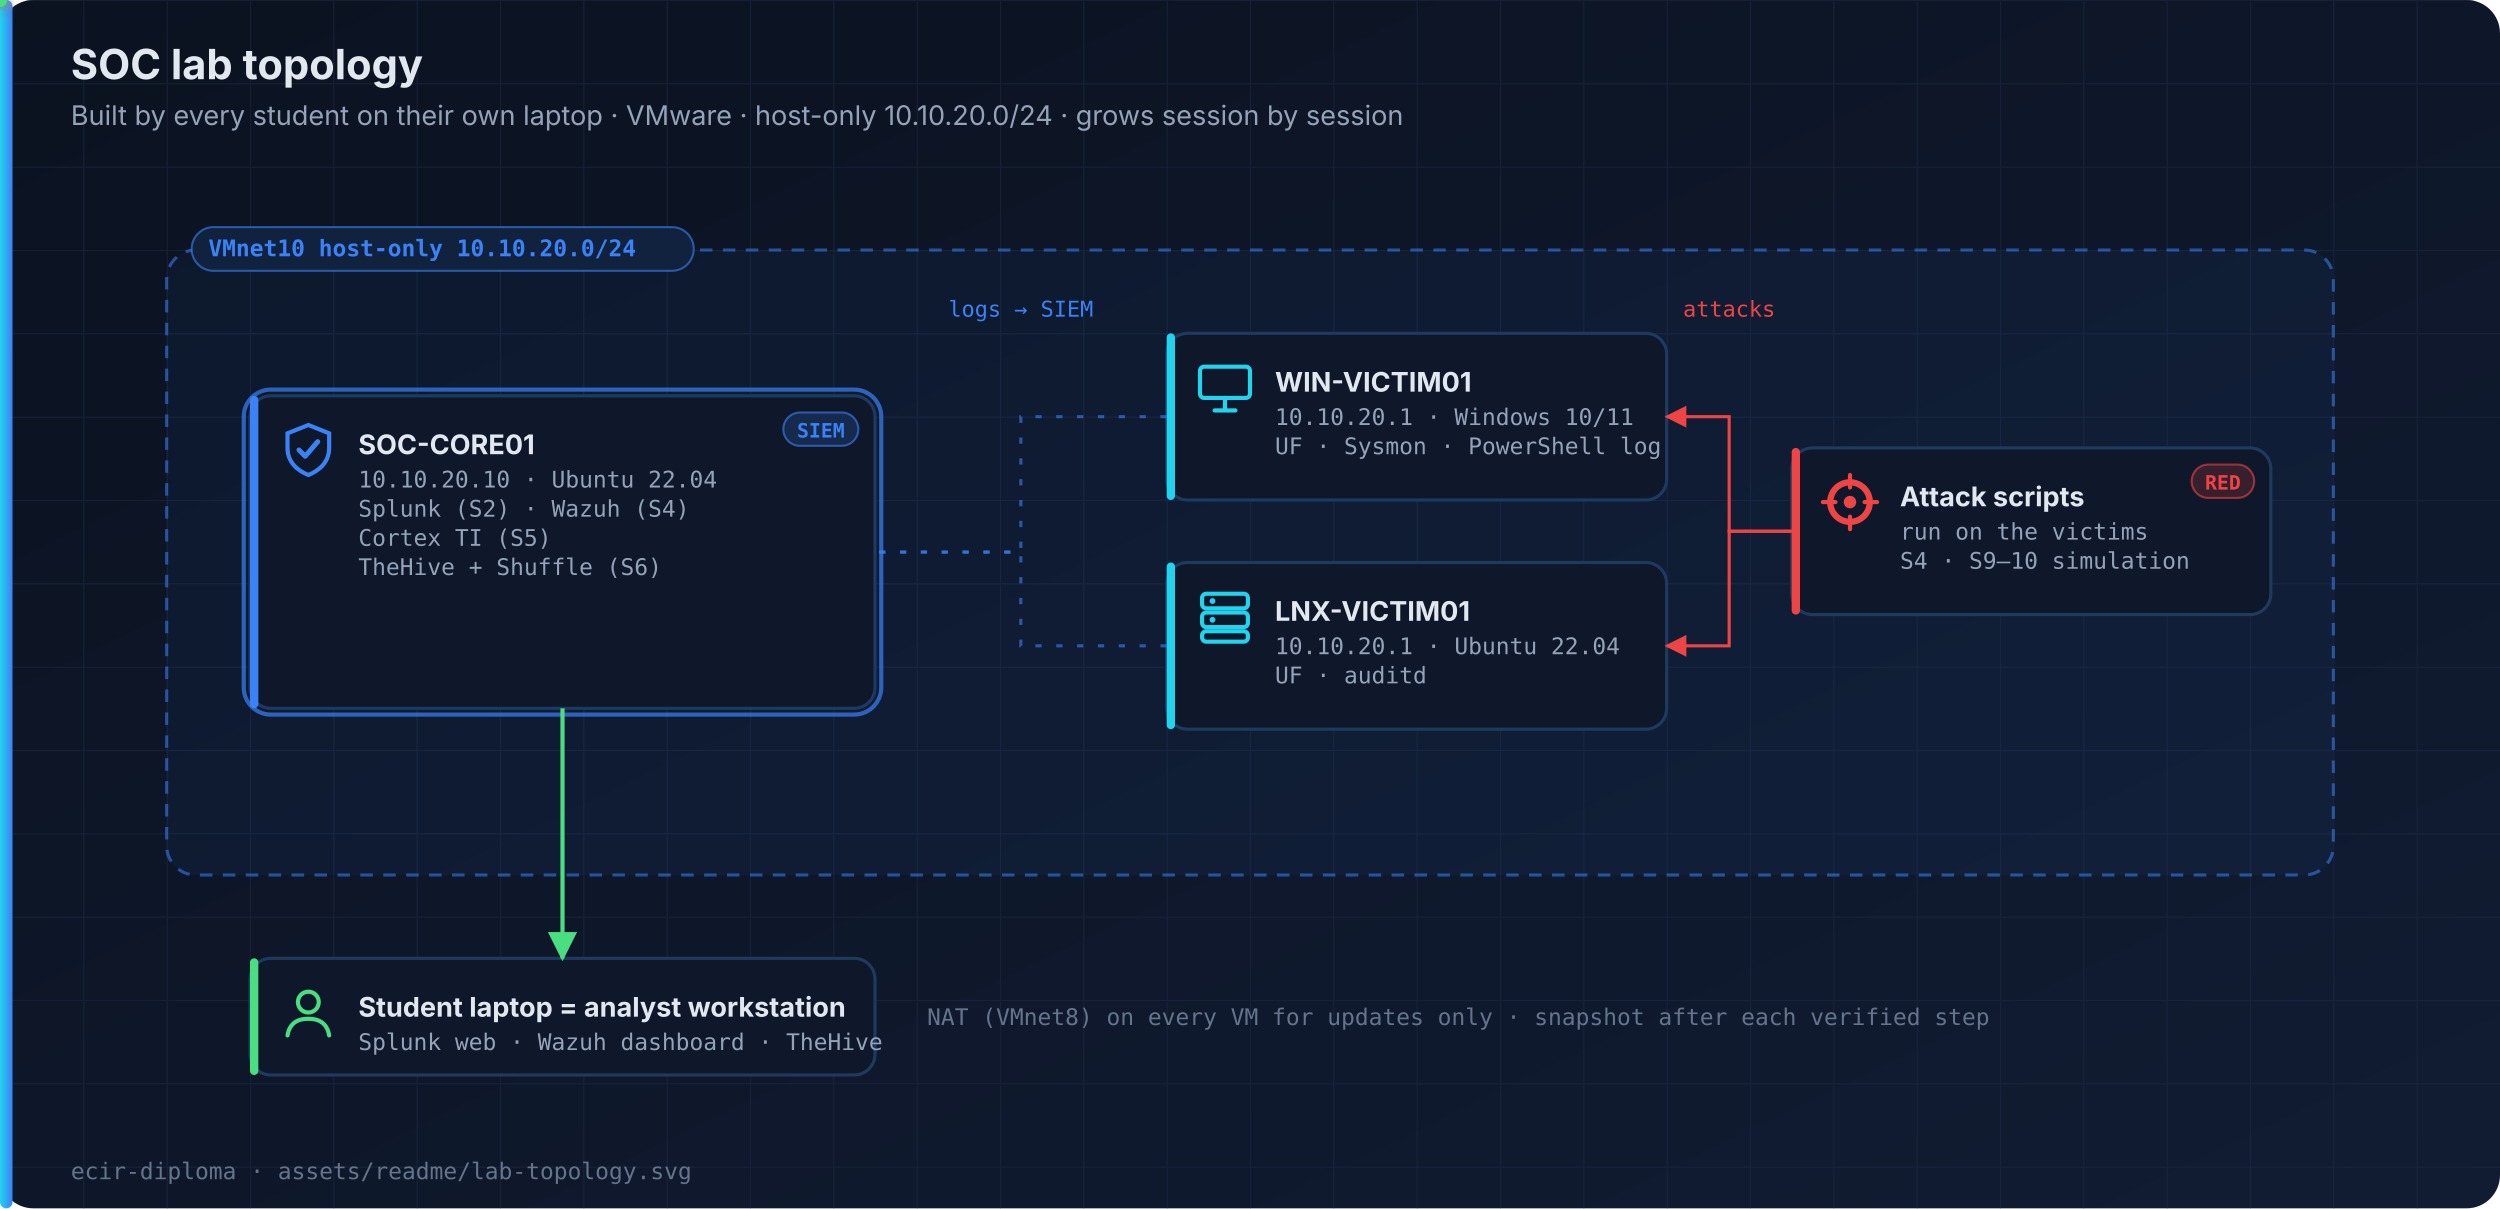
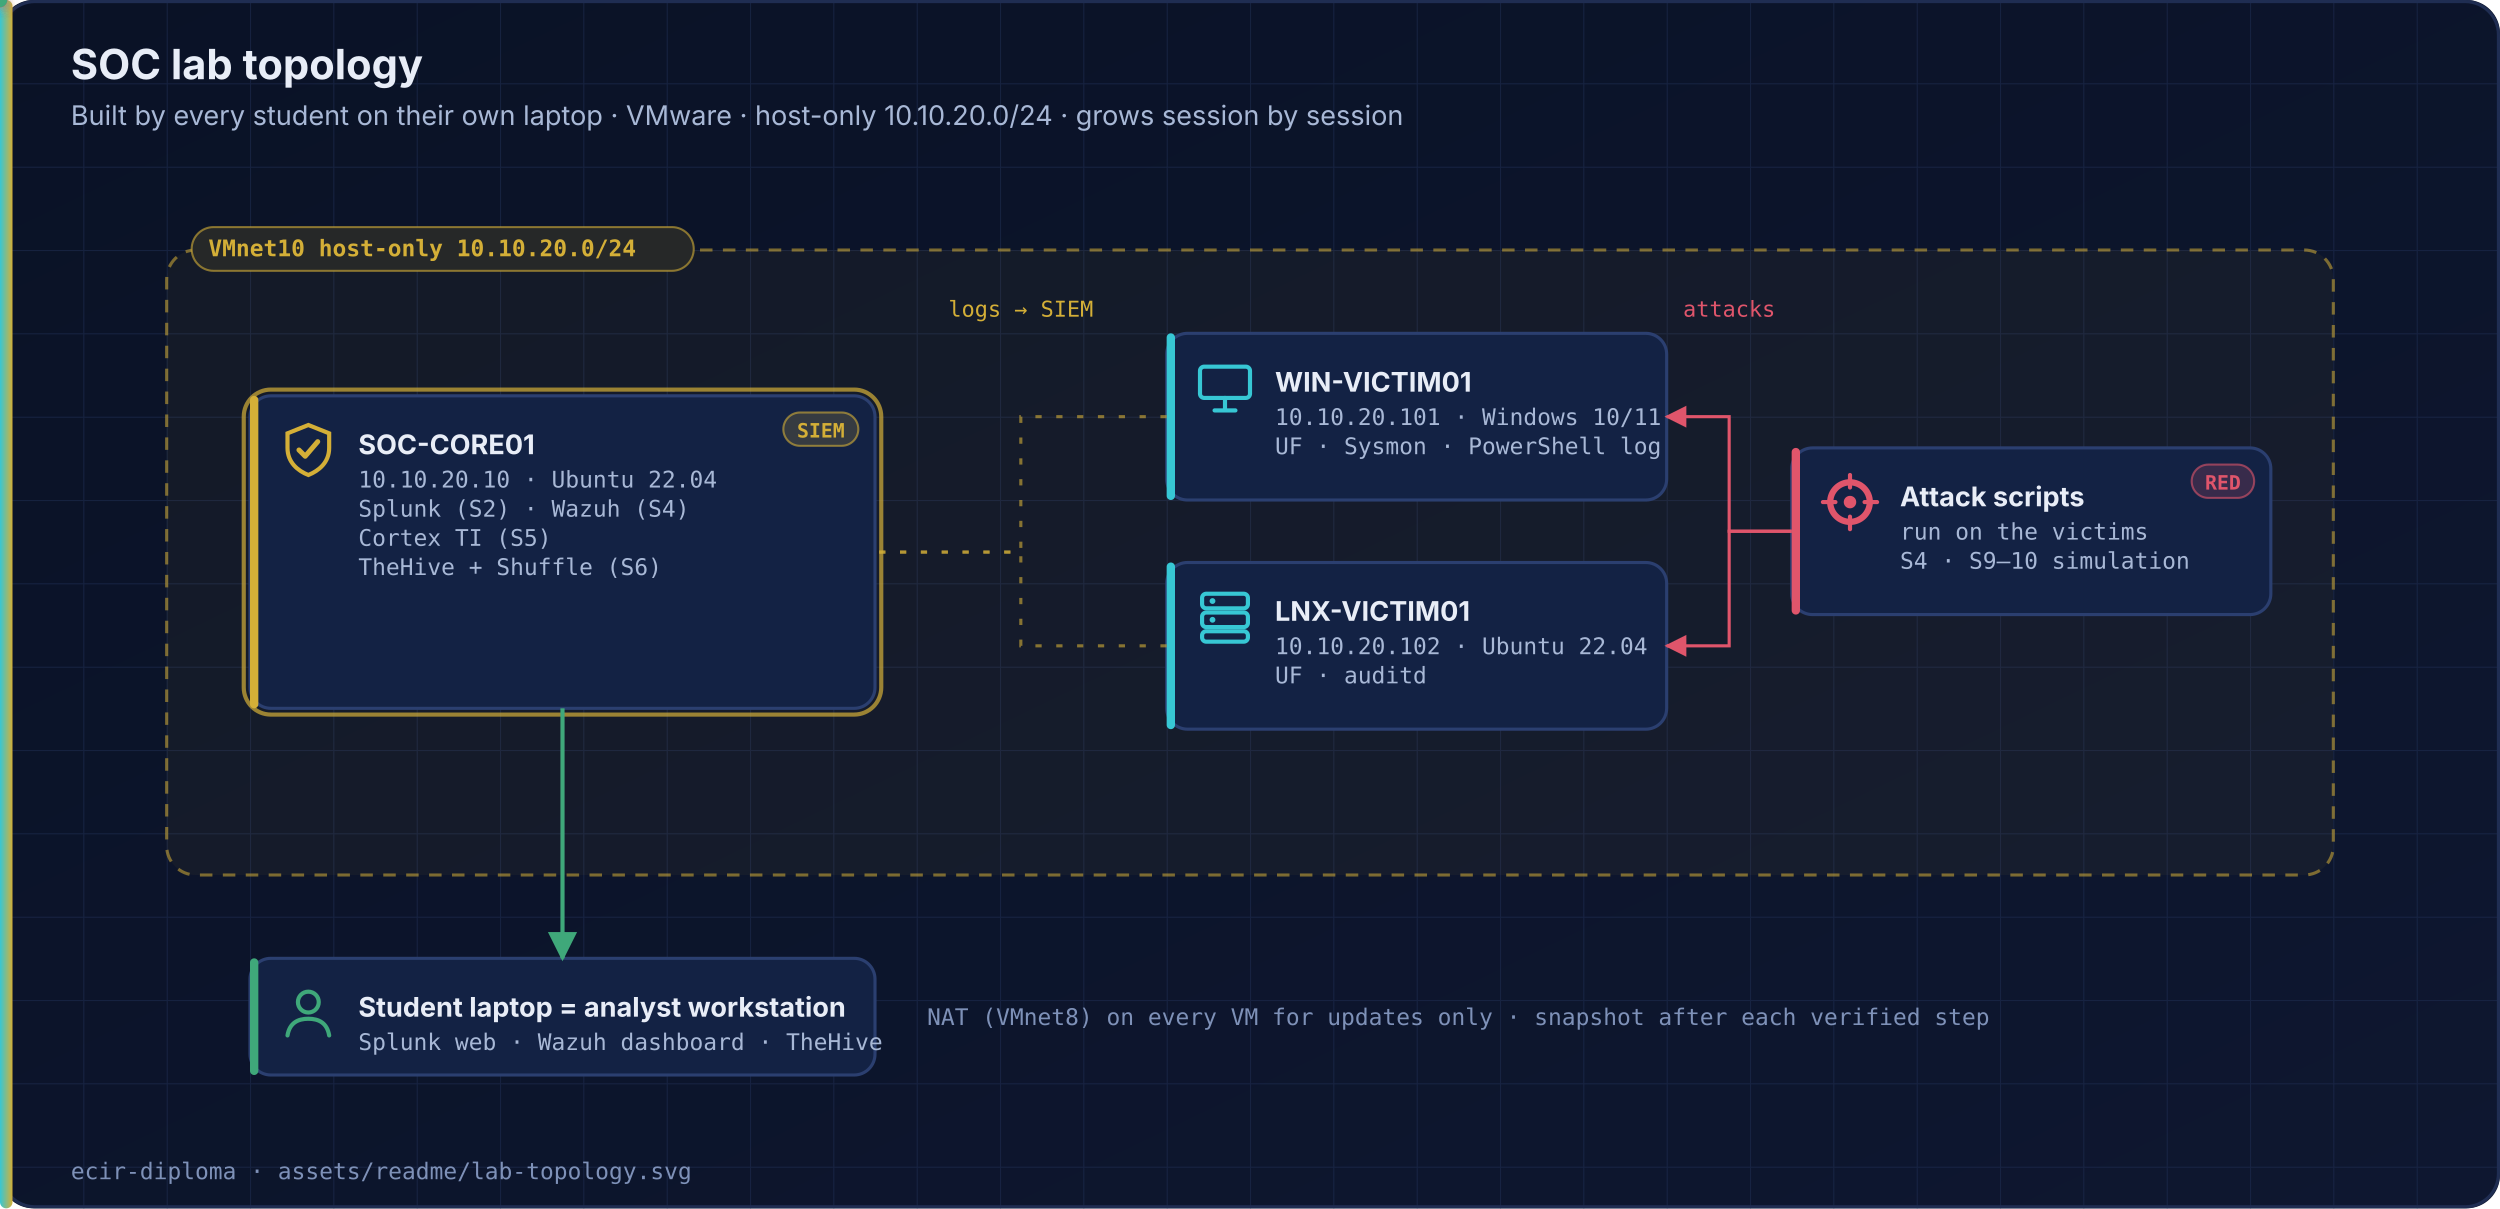
<svg xmlns="http://www.w3.org/2000/svg" width="1200" height="580" viewBox="0 0 1200 580" role="img" aria-label="eCIR SOC lab topology">
  <defs>
    <linearGradient id="bg" x1="0" y1="0" x2="1" y2="1">
-       <stop offset="0" stop-color="#0B1220" />
-       <stop offset="1" stop-color="#111C33" />
+       <stop offset="0" stop-color="#0a1226" />
+       <stop offset="1" stop-color="#0e1730" />
    </linearGradient>
    <linearGradient id="accent" x1="0" y1="0" x2="1" y2="0">
-       <stop offset="0" stop-color="#22D3EE" />
-       <stop offset="1" stop-color="#3B82F6" />
+       <stop offset="0" stop-color="#37c7d4" />
+       <stop offset="1" stop-color="#d4af37" />
    </linearGradient>
    <pattern id="grid" width="40" height="40" patternUnits="userSpaceOnUse">
-       <path d="M40 0H0V40" fill="none" stroke="#1E2A45" stroke-width="1" />
+       <path d="M40 0H0V40" fill="none" stroke="#1f2d52" stroke-width="1" />
    </pattern>
    <filter id="glow" x="-100%" y="-100%" width="300%" height="300%">
      <feGaussianBlur stdDeviation="2.5" result="b" />
      <feMerge>
        <feMergeNode in="b" />
        <feMergeNode in="SourceGraphic" />
      </feMerge>
    </filter>
-     <marker id="arrow-EF4444" viewBox="0 0 10 10" refX="9" refY="5" markerWidth="7" markerHeight="7" orient="auto-start-reverse">
-       <path d="M0 0L10 5L0 10z" fill="#EF4444" />
+     <marker id="arrow-e0556b" viewBox="0 0 10 10" refX="9" refY="5" markerWidth="7" markerHeight="7" orient="auto-start-reverse">
+       <path d="M0 0L10 5L0 10z" fill="#e0556b" />
    </marker>
-     <marker id="arrow-4ADE80" viewBox="0 0 10 10" refX="9" refY="5" markerWidth="7" markerHeight="7" orient="auto-start-reverse">
-       <path d="M0 0L10 5L0 10z" fill="#4ADE80" />
+     <marker id="arrow-3fa87a" viewBox="0 0 10 10" refX="9" refY="5" markerWidth="7" markerHeight="7" orient="auto-start-reverse">
+       <path d="M0 0L10 5L0 10z" fill="#3fa87a" />
    </marker>
  </defs>
  <rect width="1200" height="580" rx="16" fill="url(#bg)" />
+   <rect x="0.75" y="0.75" width="1198.5" height="578.5" rx="16" fill="none" stroke="#1f2d52" stroke-width="1.5" />
  <rect width="1200" height="580" rx="16" fill="url(#grid)" opacity="0.55" />
  <rect x="0" y="0" width="6" height="580" rx="3" fill="url(#accent)" />
-   <text x="34" y="38" font-family="Inter, Segoe UI, Arial, sans-serif" font-size="20" font-weight="700" fill="#E2E8F0">SOC lab topology</text>
-   <text x="34" y="60" font-family="Inter, Segoe UI, Arial, sans-serif" font-size="13" fill="#94A3B8">Built by every student on their own laptop · VMware · host-only 10.10.20.0/24 · grows session by session</text>
-   <rect x="80" y="120" width="1040" height="300" rx="14" fill="#3B82F6" fill-opacity="0.05" stroke="#3B82F6" stroke-opacity="0.55" stroke-width="1.5" stroke-dasharray="6 5" />
-   <rect x="92" y="109" width="241" height="21" rx="10.5" fill="#0B1220" />
-   <rect x="92" y="109" width="241" height="21" rx="10.5" fill="#3B82F6" fill-opacity="0.14" stroke="#3B82F6" stroke-opacity="0.6" />
-   <text x="100" y="123" font-family="ui-monospace, SFMono-Regular, Menlo, Consolas, monospace" font-size="11" font-weight="600" fill="#3B82F6">VMnet10  host-only  10.10.20.0/24</text>
+   <text x="34" y="38" font-family="Inter, Segoe UI, Arial, sans-serif" font-size="20" font-weight="700" fill="#e8edf7">SOC lab topology</text>
+   <text x="34" y="60" font-family="Inter, Segoe UI, Arial, sans-serif" font-size="13" fill="#a8b8d6">Built by every student on their own laptop · VMware · host-only 10.10.20.0/24 · grows session by session</text>
+   <rect x="80" y="120" width="1040" height="300" rx="14" fill="#d4af37" fill-opacity="0.05" stroke="#d4af37" stroke-opacity="0.55" stroke-width="1.5" stroke-dasharray="6 5" />
+   <rect x="92" y="109" width="241" height="21" rx="10.5" fill="#0a1226" />
+   <rect x="92" y="109" width="241" height="21" rx="10.5" fill="#d4af37" fill-opacity="0.14" stroke="#d4af37" stroke-opacity="0.6" />
+   <text x="100" y="123" font-family="ui-monospace, SFMono-Regular, Menlo, Consolas, monospace" font-size="11" font-weight="600" fill="#d4af37">VMnet10  host-only  10.10.20.0/24</text>
  <g transform="translate(120,190)">
-     <rect x="-3" y="-3" width="306" height="156" rx="13" fill="none" stroke="#3B82F6" stroke-width="2" opacity="0.7">
+     <rect x="-3" y="-3" width="306" height="156" rx="13" fill="none" stroke="#d4af37" stroke-width="2" opacity="0.7">
      <animate attributeName="opacity" values="0.8;0.15;0.8" dur="1.8s" repeatCount="indefinite" />
    </rect>
-     <rect width="300" height="150" rx="10" fill="#0F172A" stroke="#1E3A5F" stroke-width="1.5" />
-     <rect width="4" height="150" rx="2" fill="#3B82F6" />
+     <rect width="300" height="150" rx="10" fill="#132244" stroke="#2b3f70" stroke-width="1.5" />
+     <rect width="4" height="150" rx="2" fill="#d4af37" />
    <g transform="translate(14,12)">
-       <path d="M14 2l10 4v7c0 7-5 11-10 13C9 24 4 20 4 13V6z" fill="none" stroke="#3B82F6" stroke-width="2" />
-       <path d="M9.5 14l3 3 6-7" fill="none" stroke="#3B82F6" stroke-width="2.4" stroke-linecap="round" stroke-linejoin="round" />
+       <path d="M14 2l10 4v7c0 7-5 11-10 13C9 24 4 20 4 13V6z" fill="none" stroke="#d4af37" stroke-width="2" />
+       <path d="M9.5 14l3 3 6-7" fill="none" stroke="#d4af37" stroke-width="2.4" stroke-linecap="round" stroke-linejoin="round" />
    </g>
-     <text x="52" y="28" font-family="Inter, Segoe UI, Arial, sans-serif" font-size="13" font-weight="700" fill="#E2E8F0">SOC-CORE01</text>
-     <text x="52" y="44" font-family="ui-monospace, SFMono-Regular, Menlo, Consolas, monospace" font-size="11" fill="#94A3B8">10.10.20.10 · Ubuntu 22.04</text>
-     <text x="52" y="58" font-family="ui-monospace, SFMono-Regular, Menlo, Consolas, monospace" font-size="11" fill="#94A3B8">Splunk (S2) · Wazuh (S4)</text>
-     <text x="52" y="72" font-family="ui-monospace, SFMono-Regular, Menlo, Consolas, monospace" font-size="11" fill="#94A3B8">Cortex TI (S5)</text>
-     <text x="52" y="86" font-family="ui-monospace, SFMono-Regular, Menlo, Consolas, monospace" font-size="11" fill="#94A3B8">TheHive + Shuffle (S6)</text>
-     <rect x="256" y="8" width="36" height="16" rx="8" fill="#3B82F6" fill-opacity="0.18" stroke="#3B82F6" stroke-opacity="0.6" />
-     <text x="274.0" y="20" font-family="ui-monospace, SFMono-Regular, Menlo, Consolas, monospace" font-size="9.5" font-weight="700" fill="#3B82F6" text-anchor="middle">SIEM</text>
+     <text x="52" y="28" font-family="Inter, Segoe UI, Arial, sans-serif" font-size="13" font-weight="700" fill="#e8edf7">SOC-CORE01</text>
+     <text x="52" y="44" font-family="ui-monospace, SFMono-Regular, Menlo, Consolas, monospace" font-size="11" fill="#a8b8d6">10.10.20.10 · Ubuntu 22.04</text>
+     <text x="52" y="58" font-family="ui-monospace, SFMono-Regular, Menlo, Consolas, monospace" font-size="11" fill="#a8b8d6">Splunk (S2) · Wazuh (S4)</text>
+     <text x="52" y="72" font-family="ui-monospace, SFMono-Regular, Menlo, Consolas, monospace" font-size="11" fill="#a8b8d6">Cortex TI (S5)</text>
+     <text x="52" y="86" font-family="ui-monospace, SFMono-Regular, Menlo, Consolas, monospace" font-size="11" fill="#a8b8d6">TheHive + Shuffle (S6)</text>
+     <rect x="256" y="8" width="36" height="16" rx="8" fill="#d4af37" fill-opacity="0.18" stroke="#d4af37" stroke-opacity="0.6" />
+     <text x="274.0" y="20" font-family="ui-monospace, SFMono-Regular, Menlo, Consolas, monospace" font-size="9.5" font-weight="700" fill="#d4af37" text-anchor="middle">SIEM</text>
  </g>
  <g transform="translate(560,160)">
-     <rect width="240" height="80" rx="10" fill="#0F172A" stroke="#1E3A5F" stroke-width="1.5" />
-     <rect width="4" height="80" rx="2" fill="#22D3EE" />
+     <rect width="240" height="80" rx="10" fill="#132244" stroke="#2b3f70" stroke-width="1.5" />
+     <rect width="4" height="80" rx="2" fill="#37c7d4" />
    <g transform="translate(14,12)">
-       <rect x="2" y="4" width="24" height="15" rx="2" fill="none" stroke="#22D3EE" stroke-width="2" />
-       <path d="M9 25h10M14 19v6" stroke="#22D3EE" stroke-width="2" stroke-linecap="round" />
+       <rect x="2" y="4" width="24" height="15" rx="2" fill="none" stroke="#37c7d4" stroke-width="2" />
+       <path d="M9 25h10M14 19v6" stroke="#37c7d4" stroke-width="2" stroke-linecap="round" />
    </g>
-     <text x="52" y="28" font-family="Inter, Segoe UI, Arial, sans-serif" font-size="13" font-weight="700" fill="#E2E8F0">WIN-VICTIM01</text>
-     <text x="52" y="44" font-family="ui-monospace, SFMono-Regular, Menlo, Consolas, monospace" font-size="11" fill="#94A3B8">10.10.20.1 · Windows 10/11</text>
-     <text x="52" y="58" font-family="ui-monospace, SFMono-Regular, Menlo, Consolas, monospace" font-size="11" fill="#94A3B8">UF · Sysmon · PowerShell log</text>
+     <text x="52" y="28" font-family="Inter, Segoe UI, Arial, sans-serif" font-size="13" font-weight="700" fill="#e8edf7">WIN-VICTIM01</text>
+     <text x="52" y="44" font-family="ui-monospace, SFMono-Regular, Menlo, Consolas, monospace" font-size="11" fill="#a8b8d6">10.10.20.101 · Windows 10/11</text>
+     <text x="52" y="58" font-family="ui-monospace, SFMono-Regular, Menlo, Consolas, monospace" font-size="11" fill="#a8b8d6">UF · Sysmon · PowerShell log</text>
  </g>
  <g transform="translate(560,270)">
-     <rect width="240" height="80" rx="10" fill="#0F172A" stroke="#1E3A5F" stroke-width="1.5" />
-     <rect width="4" height="80" rx="2" fill="#22D3EE" />
+     <rect width="240" height="80" rx="10" fill="#132244" stroke="#2b3f70" stroke-width="1.5" />
+     <rect width="4" height="80" rx="2" fill="#37c7d4" />
    <g transform="translate(14,12)">
-       <rect x="3" y="3" width="22" height="7" rx="2" fill="none" stroke="#22D3EE" stroke-width="2" />
-       <rect x="3" y="12" width="22" height="7" rx="2" fill="none" stroke="#22D3EE" stroke-width="2" />
-       <rect x="3" y="21" width="22" height="5" rx="2" fill="none" stroke="#22D3EE" stroke-width="2" />
-       <circle cx="8" cy="6.5" r="1.4" fill="#22D3EE" />
-       <circle cx="8" cy="15.5" r="1.4" fill="#22D3EE" />
+       <rect x="3" y="3" width="22" height="7" rx="2" fill="none" stroke="#37c7d4" stroke-width="2" />
+       <rect x="3" y="12" width="22" height="7" rx="2" fill="none" stroke="#37c7d4" stroke-width="2" />
+       <rect x="3" y="21" width="22" height="5" rx="2" fill="none" stroke="#37c7d4" stroke-width="2" />
+       <circle cx="8" cy="6.5" r="1.4" fill="#37c7d4" />
+       <circle cx="8" cy="15.5" r="1.4" fill="#37c7d4" />
    </g>
-     <text x="52" y="28" font-family="Inter, Segoe UI, Arial, sans-serif" font-size="13" font-weight="700" fill="#E2E8F0">LNX-VICTIM01</text>
-     <text x="52" y="44" font-family="ui-monospace, SFMono-Regular, Menlo, Consolas, monospace" font-size="11" fill="#94A3B8">10.10.20.1 · Ubuntu 22.04</text>
-     <text x="52" y="58" font-family="ui-monospace, SFMono-Regular, Menlo, Consolas, monospace" font-size="11" fill="#94A3B8">UF · auditd</text>
+     <text x="52" y="28" font-family="Inter, Segoe UI, Arial, sans-serif" font-size="13" font-weight="700" fill="#e8edf7">LNX-VICTIM01</text>
+     <text x="52" y="44" font-family="ui-monospace, SFMono-Regular, Menlo, Consolas, monospace" font-size="11" fill="#a8b8d6">10.10.20.102 · Ubuntu 22.04</text>
+     <text x="52" y="58" font-family="ui-monospace, SFMono-Regular, Menlo, Consolas, monospace" font-size="11" fill="#a8b8d6">UF · auditd</text>
  </g>
  <g transform="translate(860,215)">
-     <rect width="230" height="80" rx="10" fill="#0F172A" stroke="#1E3A5F" stroke-width="1.5" />
-     <rect width="4" height="80" rx="2" fill="#EF4444" />
+     <rect width="230" height="80" rx="10" fill="#132244" stroke="#2b3f70" stroke-width="1.5" />
+     <rect width="4" height="80" rx="2" fill="#e0556b" />
    <g transform="translate(14,12)">
-       <circle cx="14" cy="14" r="9" fill="none" stroke="#EF4444" stroke-width="2" />
-       <circle cx="14" cy="14" r="3" fill="#EF4444" />
-       <path d="M14 1v6M14 21v6M1 14h6M21 14h6" stroke="#EF4444" stroke-width="2" stroke-linecap="round" />
+       <circle cx="14" cy="14" r="9" fill="none" stroke="#e0556b" stroke-width="2" />
+       <circle cx="14" cy="14" r="3" fill="#e0556b" />
+       <path d="M14 1v6M14 21v6M1 14h6M21 14h6" stroke="#e0556b" stroke-width="2" stroke-linecap="round" />
    </g>
-     <text x="52" y="28" font-family="Inter, Segoe UI, Arial, sans-serif" font-size="13" font-weight="700" fill="#E2E8F0">Attack scripts</text>
-     <text x="52" y="44" font-family="ui-monospace, SFMono-Regular, Menlo, Consolas, monospace" font-size="11" fill="#94A3B8">run on the victims</text>
-     <text x="52" y="58" font-family="ui-monospace, SFMono-Regular, Menlo, Consolas, monospace" font-size="11" fill="#94A3B8">S4 · S9–10 simulation</text>
-     <rect x="192" y="8" width="30" height="16" rx="8" fill="#EF4444" fill-opacity="0.18" stroke="#EF4444" stroke-opacity="0.6" />
-     <text x="207.0" y="20" font-family="ui-monospace, SFMono-Regular, Menlo, Consolas, monospace" font-size="9.5" font-weight="700" fill="#EF4444" text-anchor="middle">RED</text>
+     <text x="52" y="28" font-family="Inter, Segoe UI, Arial, sans-serif" font-size="13" font-weight="700" fill="#e8edf7">Attack scripts</text>
+     <text x="52" y="44" font-family="ui-monospace, SFMono-Regular, Menlo, Consolas, monospace" font-size="11" fill="#a8b8d6">run on the victims</text>
+     <text x="52" y="58" font-family="ui-monospace, SFMono-Regular, Menlo, Consolas, monospace" font-size="11" fill="#a8b8d6">S4 · S9–10 simulation</text>
+     <rect x="192" y="8" width="30" height="16" rx="8" fill="#e0556b" fill-opacity="0.18" stroke="#e0556b" stroke-opacity="0.6" />
+     <text x="207.0" y="20" font-family="ui-monospace, SFMono-Regular, Menlo, Consolas, monospace" font-size="9.5" font-weight="700" fill="#e0556b" text-anchor="middle">RED</text>
  </g>
-   <circle cx="888" cy="241" r="10" fill="none" stroke="#EF4444" stroke-width="2">
+   <circle cx="888" cy="241" r="10" fill="none" stroke="#e0556b" stroke-width="2">
    <animate attributeName="r" from="10" to="34" dur="2.2s" begin="0s" repeatCount="indefinite" />
    <animate attributeName="opacity" from="0.9" to="0" dur="2.2s" begin="0s" repeatCount="indefinite" />
  </circle>
-   <path d="M560,200.0 L490,200.0 L490,265.0 L420,265.0" fill="none" stroke="#3B82F6" stroke-width="1.5" stroke-dasharray="3 7" opacity="0.6">
+   <path d="M560,200.0 L490,200.0 L490,265.0 L420,265.0" fill="none" stroke="#d4af37" stroke-width="1.5" stroke-dasharray="3 7" opacity="0.6">
    <animate attributeName="stroke-dashoffset" from="24" to="0" dur="1.2s" repeatCount="indefinite" />
  </path>
-   <circle r="3" fill="#3B82F6" filter="url(#glow)">
+   <circle r="3" fill="#d4af37" filter="url(#glow)">
    <animateMotion dur="2.2s" begin="0.0s" repeatCount="indefinite" path="M560,200.0 L490,200.0 L490,265.0 L420,265.0" />
  </circle>
-   <path d="M860,255.0 L830,255.0 L830,200.0 L800,200.0" fill="none" stroke="#EF4444" stroke-width="1.5" opacity="1" marker-end="url(#arrow-EF4444)" />
-   <circle r="3.5" fill="#EF4444" filter="url(#glow)">
+   <path d="M860,255.0 L830,255.0 L830,200.0 L800,200.0" fill="none" stroke="#e0556b" stroke-width="1.5" opacity="1" marker-end="url(#arrow-e0556b)" />
+   <circle r="3.5" fill="#e0556b" filter="url(#glow)">
    <animateMotion dur="2.0s" begin="0.4s" repeatCount="indefinite" path="M860,255.0 L830,255.0 L830,200.0 L800,200.0" />
  </circle>
-   <path d="M560,310.0 L490,310.0 L490,265.0 L420,265.0" fill="none" stroke="#3B82F6" stroke-width="1.5" stroke-dasharray="3 7" opacity="0.6">
+   <path d="M560,310.0 L490,310.0 L490,265.0 L420,265.0" fill="none" stroke="#d4af37" stroke-width="1.5" stroke-dasharray="3 7" opacity="0.6">
    <animate attributeName="stroke-dashoffset" from="24" to="0" dur="1.2s" repeatCount="indefinite" />
  </path>
-   <circle r="3" fill="#3B82F6" filter="url(#glow)">
+   <circle r="3" fill="#d4af37" filter="url(#glow)">
    <animateMotion dur="2.2s" begin="0.8s" repeatCount="indefinite" path="M560,310.0 L490,310.0 L490,265.0 L420,265.0" />
  </circle>
-   <path d="M860,255.0 L830,255.0 L830,310.0 L800,310.0" fill="none" stroke="#EF4444" stroke-width="1.5" opacity="1" marker-end="url(#arrow-EF4444)" />
-   <circle r="3.5" fill="#EF4444" filter="url(#glow)">
+   <path d="M860,255.0 L830,255.0 L830,310.0 L800,310.0" fill="none" stroke="#e0556b" stroke-width="1.5" opacity="1" marker-end="url(#arrow-e0556b)" />
+   <circle r="3.5" fill="#e0556b" filter="url(#glow)">
    <animateMotion dur="2.0s" begin="1.3s" repeatCount="indefinite" path="M860,255.0 L830,255.0 L830,310.0 L800,310.0" />
  </circle>
-   <text x="490" y="152" font-family="ui-monospace, SFMono-Regular, Menlo, Consolas, monospace" font-size="10.5" fill="#3B82F6" text-anchor="middle">logs → SIEM</text>
-   <text x="830" y="152" font-family="ui-monospace, SFMono-Regular, Menlo, Consolas, monospace" font-size="10.5" fill="#EF4444" text-anchor="middle">attacks</text>
+   <text x="490" y="152" font-family="ui-monospace, SFMono-Regular, Menlo, Consolas, monospace" font-size="10.5" fill="#d4af37" text-anchor="middle">logs → SIEM</text>
+   <text x="830" y="152" font-family="ui-monospace, SFMono-Regular, Menlo, Consolas, monospace" font-size="10.5" fill="#e0556b" text-anchor="middle">attacks</text>
  <g transform="translate(120,460)">
-     <rect width="300" height="56" rx="10" fill="#0F172A" stroke="#1E3A5F" stroke-width="1.5" />
-     <rect width="4" height="56" rx="2" fill="#4ADE80" />
+     <rect width="300" height="56" rx="10" fill="#132244" stroke="#2b3f70" stroke-width="1.5" />
+     <rect width="4" height="56" rx="2" fill="#3fa87a" />
    <g transform="translate(14,12)">
-       <circle cx="14" cy="9" r="5" fill="none" stroke="#4ADE80" stroke-width="2" />
-       <path d="M4 25c1-6 5-8 10-8s9 2 10 8" fill="none" stroke="#4ADE80" stroke-width="2" stroke-linecap="round" />
+       <circle cx="14" cy="9" r="5" fill="none" stroke="#3fa87a" stroke-width="2" />
+       <path d="M4 25c1-6 5-8 10-8s9 2 10 8" fill="none" stroke="#3fa87a" stroke-width="2" stroke-linecap="round" />
    </g>
-     <text x="52" y="28" font-family="Inter, Segoe UI, Arial, sans-serif" font-size="13" font-weight="700" fill="#E2E8F0">Student laptop = analyst workstation</text>
-     <text x="52" y="44" font-family="ui-monospace, SFMono-Regular, Menlo, Consolas, monospace" font-size="11" fill="#94A3B8">Splunk web · Wazuh dashboard · TheHive</text>
+     <text x="52" y="28" font-family="Inter, Segoe UI, Arial, sans-serif" font-size="13" font-weight="700" fill="#e8edf7">Student laptop = analyst workstation</text>
+     <text x="52" y="44" font-family="ui-monospace, SFMono-Regular, Menlo, Consolas, monospace" font-size="11" fill="#a8b8d6">Splunk web · Wazuh dashboard · TheHive</text>
  </g>
-   <path d="M270.0,340 L270.0,460" fill="none" stroke="#4ADE80" stroke-width="2" opacity="1" marker-end="url(#arrow-4ADE80)" />
-   <circle r="3.5" fill="#4ADE80" filter="url(#glow)">
+   <path d="M270.0,340 L270.0,460" fill="none" stroke="#3fa87a" stroke-width="2" opacity="1" marker-end="url(#arrow-3fa87a)" />
+   <circle r="3.5" fill="#3fa87a" filter="url(#glow)">
    <animateMotion dur="1.4s" begin="0.2s" repeatCount="indefinite" path="M270.0,340 L270.0,460" />
  </circle>
-   <text x="700" y="492" font-family="ui-monospace, SFMono-Regular, Menlo, Consolas, monospace" font-size="11" fill="#64748B" text-anchor="middle">NAT (VMnet8) on every VM for updates only  ·  snapshot after each verified step</text>
-   <text x="34" y="566" font-family="ui-monospace, SFMono-Regular, Menlo, Consolas, monospace" font-size="11" fill="#64748B">ecir-diploma · assets/readme/lab-topology.svg</text>
+   <text x="700" y="492" font-family="ui-monospace, SFMono-Regular, Menlo, Consolas, monospace" font-size="11" fill="#7e91b8" text-anchor="middle">NAT (VMnet8) on every VM for updates only  ·  snapshot after each verified step</text>
+   <text x="34" y="566" font-family="ui-monospace, SFMono-Regular, Menlo, Consolas, monospace" font-size="11" fill="#7e91b8">ecir-diploma · assets/readme/lab-topology.svg</text>
</svg>
